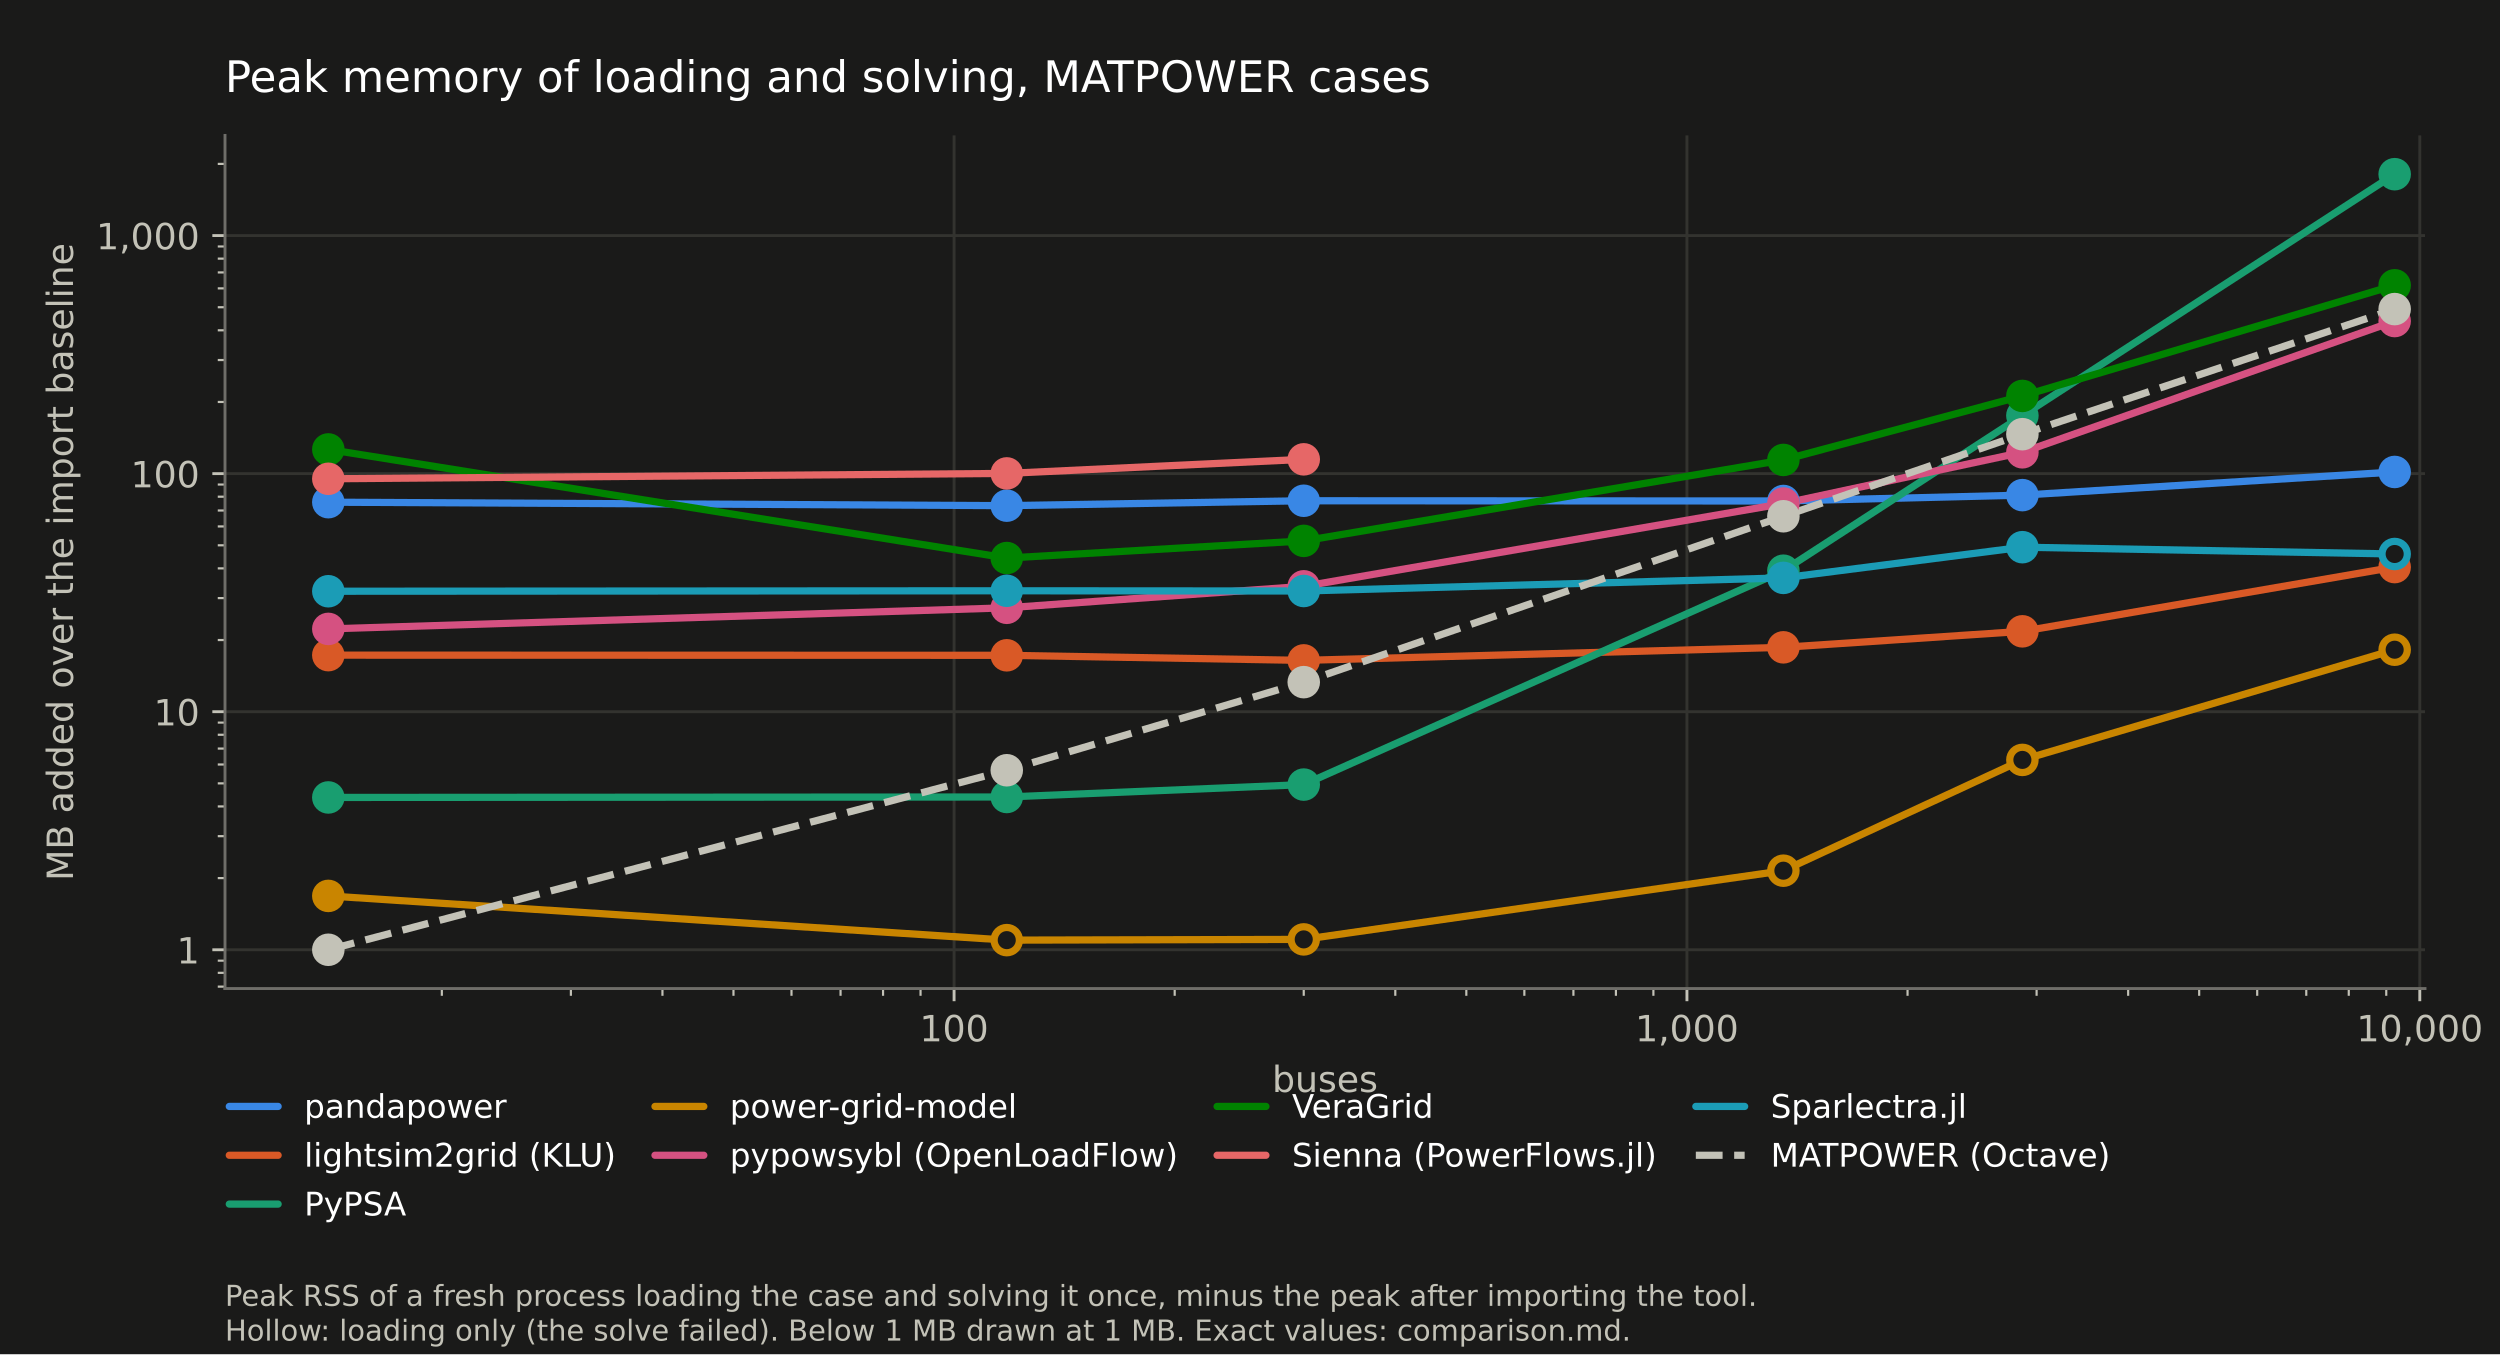
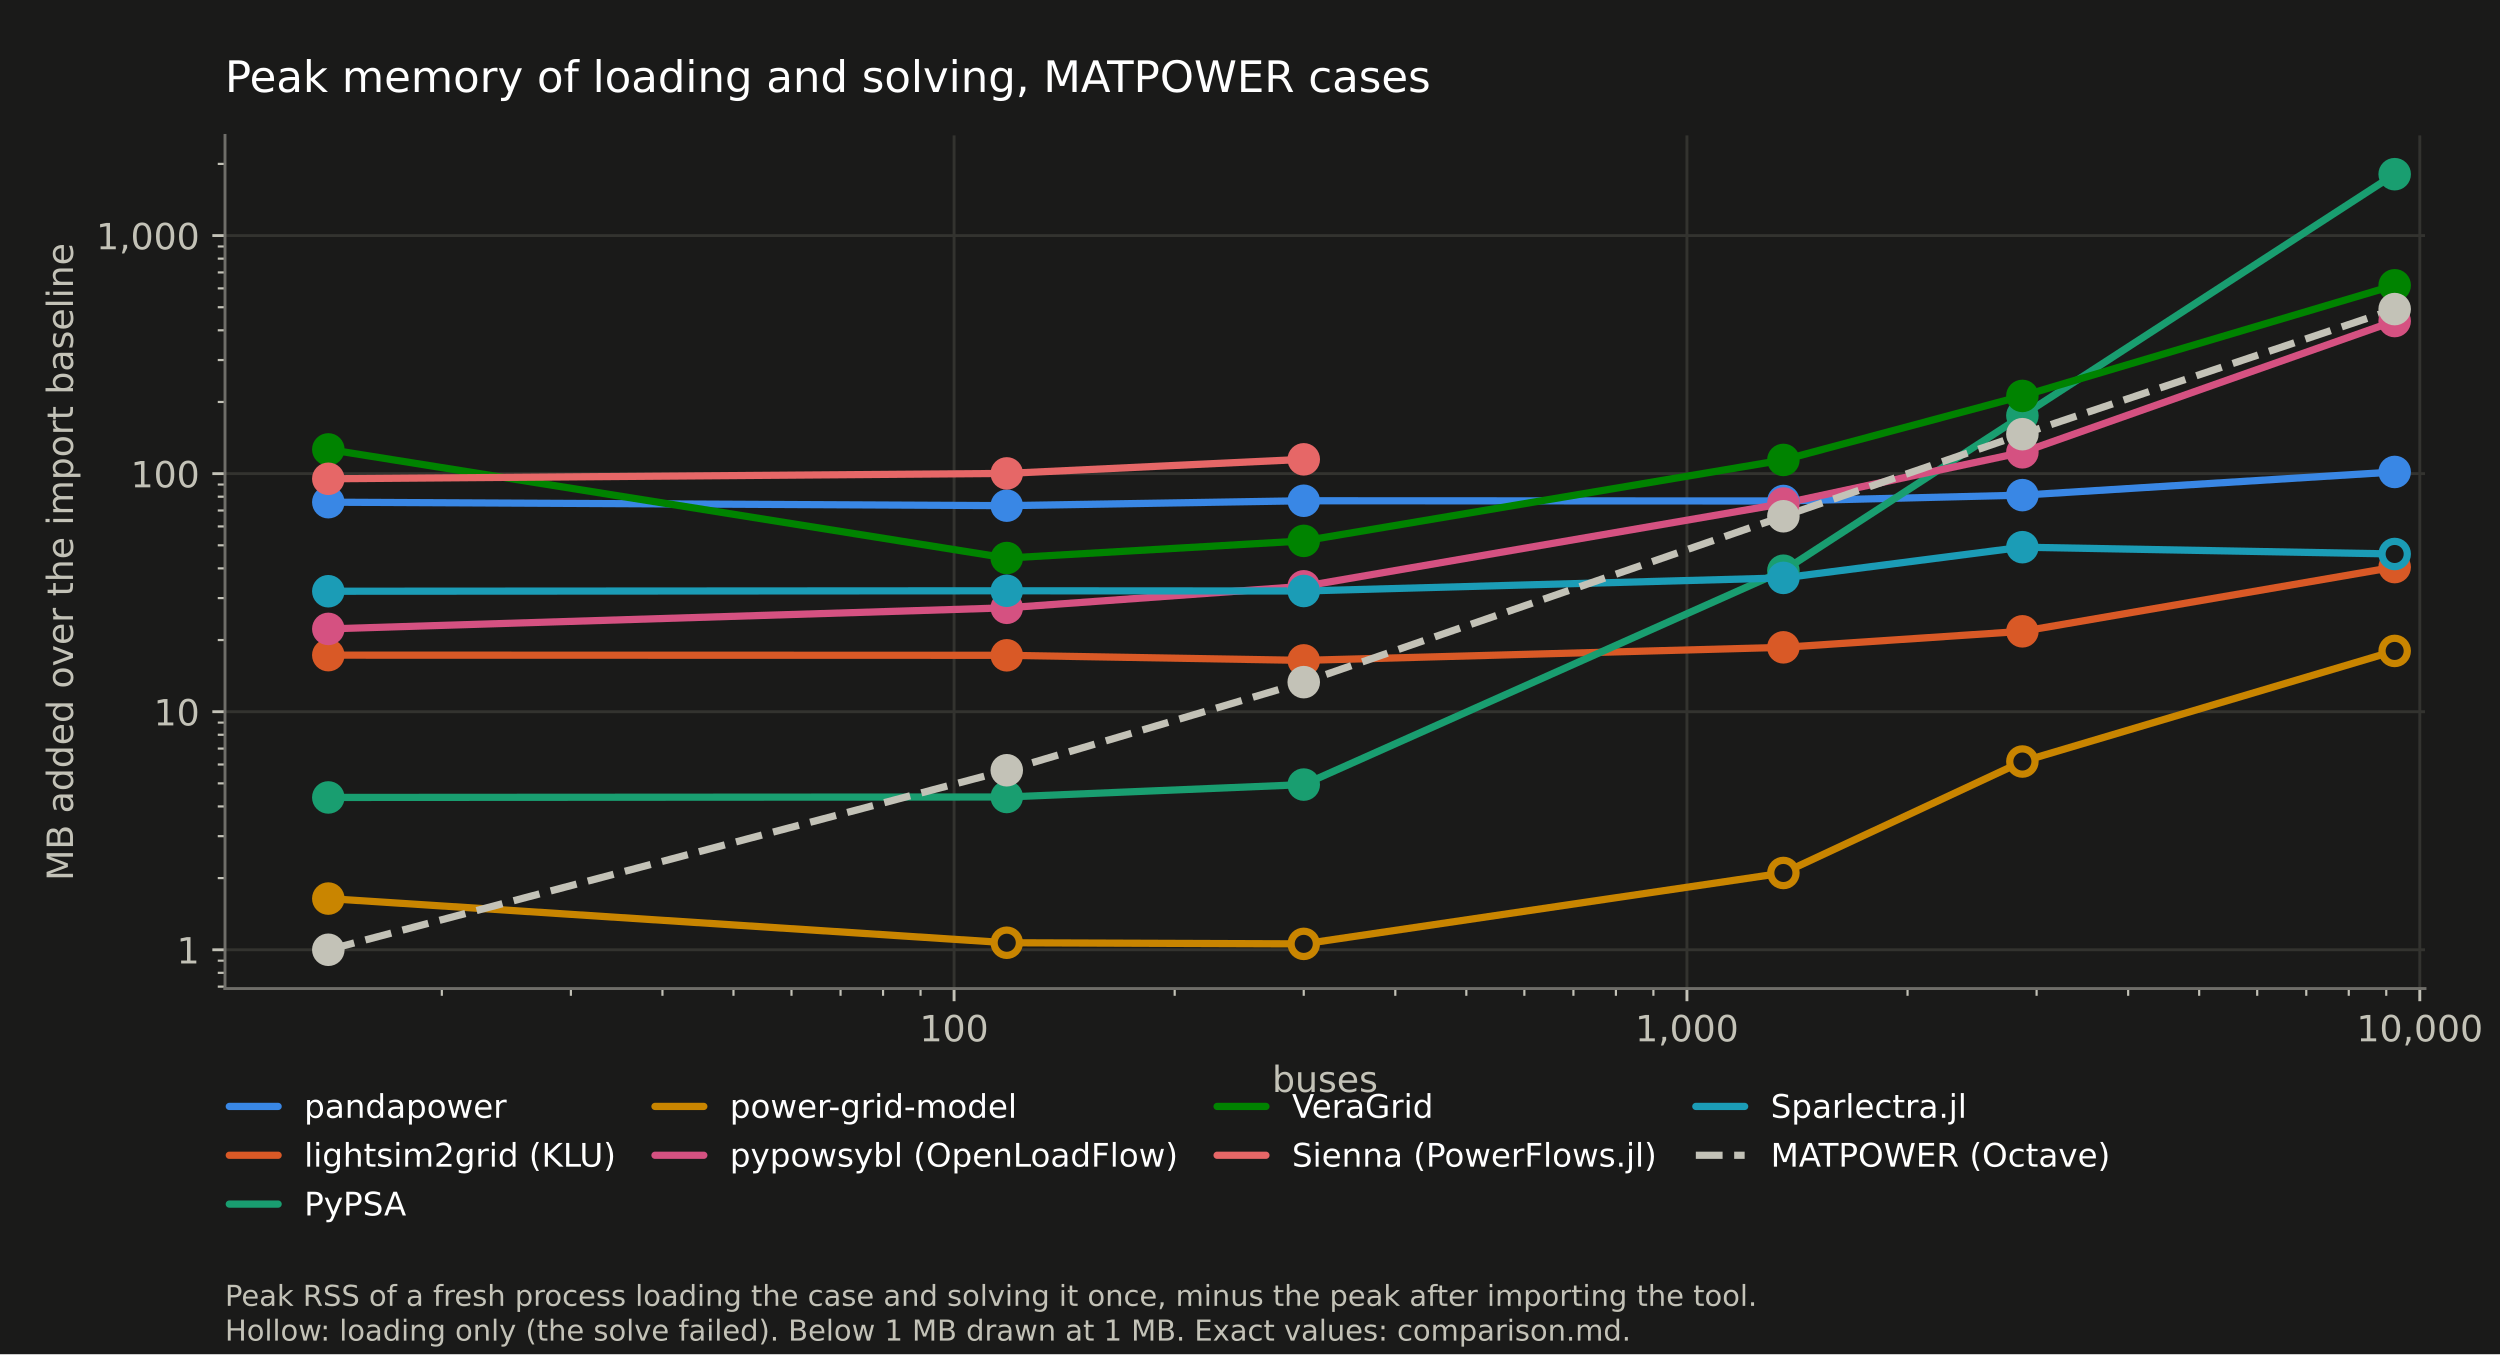
<svg xmlns="http://www.w3.org/2000/svg" xmlns:xlink="http://www.w3.org/1999/xlink" width="691.2pt" height="374.4pt" viewBox="0 0 691.2 374.4" version="1.1">
  <defs>
    <style type="text/css">*{stroke-linejoin: round; stroke-linecap: butt}</style>
  </defs>
  <g id="figure_1">
    <g id="patch_1">
      <path d="M 0 374.4  L 691.2 374.4  L 691.2 0  L 0 0  z " style="fill: #1a1a19" />
    </g>
    <g id="axes_1">
      <g id="patch_2">
        <path d="M 62.208 273.312  L 670.464 273.312  L 670.464 37.44  L 62.208 37.44  z " style="fill: #1a1a19" />
      </g>
      <g id="matplotlib.axis_1">
        <g id="xtick_1">
          <g id="line2d_1">
            <path d="M 263.784 273.312  L 263.784 37.44  " clip-path="url(#pc0a371b898)" style="fill: none; stroke: #33332f; stroke-width: 0.8; stroke-linecap: square" />
          </g>
          <g id="line2d_2">
            <defs>
              <path id="m5ec1d65c88" d="M 0 0  L 0 3.5  " style="stroke: #c3c2b7; stroke-width: 0.8" />
            </defs>
            <g>
              <use xlink:href="#m5ec1d65c88" x="263.784" y="273.312" style="fill: #c3c2b7; stroke: #c3c2b7; stroke-width: 0.8" />
            </g>
          </g>
          <g id="text_1">
            <text style="font-size: 10px; font-family: 'DejaVu Sans', 'Bitstream Vera Sans', 'Computer Modern Sans Serif', 'Lucida Grande', 'Verdana', 'Geneva', 'Lucid', 'Arial', 'Helvetica', 'Avant Garde', sans-serif; text-anchor: middle; fill: #c3c2b7" x="263.784" y="287.91" transform="rotate(-0 263.7842 287.9097)">100</text>
          </g>
        </g>
        <g id="xtick_2">
          <g id="line2d_3">
            <path d="M 466.404 273.312  L 466.404 37.44  " clip-path="url(#pc0a371b898)" style="fill: none; stroke: #33332f; stroke-width: 0.8; stroke-linecap: square" />
          </g>
          <g id="line2d_4">
            <g>
              <use xlink:href="#m5ec1d65c88" x="466.404" y="273.312" style="fill: #c3c2b7; stroke: #c3c2b7; stroke-width: 0.8" />
            </g>
          </g>
          <g id="text_2">
            <text style="font-size: 10px; font-family: 'DejaVu Sans', 'Bitstream Vera Sans', 'Computer Modern Sans Serif', 'Lucida Grande', 'Verdana', 'Geneva', 'Lucid', 'Arial', 'Helvetica', 'Avant Garde', sans-serif; text-anchor: middle; fill: #c3c2b7" x="466.404" y="287.91" transform="rotate(-0 466.4036 287.9097)">1,000</text>
          </g>
        </g>
        <g id="xtick_3">
          <g id="line2d_5">
            <path d="M 669.023 273.312  L 669.023 37.44  " clip-path="url(#pc0a371b898)" style="fill: none; stroke: #33332f; stroke-width: 0.8; stroke-linecap: square" />
          </g>
          <g id="line2d_6">
            <g>
              <use xlink:href="#m5ec1d65c88" x="669.023" y="273.312" style="fill: #c3c2b7; stroke: #c3c2b7; stroke-width: 0.8" />
            </g>
          </g>
          <g id="text_3">
            <text style="font-size: 10px; font-family: 'DejaVu Sans', 'Bitstream Vera Sans', 'Computer Modern Sans Serif', 'Lucida Grande', 'Verdana', 'Geneva', 'Lucid', 'Arial', 'Helvetica', 'Avant Garde', sans-serif; text-anchor: middle; fill: #c3c2b7" x="669.023" y="287.91" transform="rotate(-0 669.023 287.9097)">10,000</text>
          </g>
        </g>
        <g id="xtick_4">
          <g id="line2d_7">
            <defs>
              <path id="m5e015acaa7" d="M 0 0  L 0 2  " style="stroke: #c3c2b7; stroke-width: 0.6" />
            </defs>
            <g>
              <use xlink:href="#m5e015acaa7" x="122.159" y="273.312" style="fill: #c3c2b7; stroke: #c3c2b7; stroke-width: 0.6" />
            </g>
          </g>
        </g>
        <g id="xtick_5">
          <g id="line2d_8">
            <g>
              <use xlink:href="#m5e015acaa7" x="157.839" y="273.312" style="fill: #c3c2b7; stroke: #c3c2b7; stroke-width: 0.6" />
            </g>
          </g>
        </g>
        <g id="xtick_6">
          <g id="line2d_9">
            <g>
              <use xlink:href="#m5e015acaa7" x="183.154" y="273.312" style="fill: #c3c2b7; stroke: #c3c2b7; stroke-width: 0.6" />
            </g>
          </g>
        </g>
        <g id="xtick_7">
          <g id="line2d_10">
            <g>
              <use xlink:href="#m5e015acaa7" x="202.79" y="273.312" style="fill: #c3c2b7; stroke: #c3c2b7; stroke-width: 0.6" />
            </g>
          </g>
        </g>
        <g id="xtick_8">
          <g id="line2d_11">
            <g>
              <use xlink:href="#m5e015acaa7" x="218.833" y="273.312" style="fill: #c3c2b7; stroke: #c3c2b7; stroke-width: 0.6" />
            </g>
          </g>
        </g>
        <g id="xtick_9">
          <g id="line2d_12">
            <g>
              <use xlink:href="#m5e015acaa7" x="232.398" y="273.312" style="fill: #c3c2b7; stroke: #c3c2b7; stroke-width: 0.6" />
            </g>
          </g>
        </g>
        <g id="xtick_10">
          <g id="line2d_13">
            <g>
              <use xlink:href="#m5e015acaa7" x="244.148" y="273.312" style="fill: #c3c2b7; stroke: #c3c2b7; stroke-width: 0.6" />
            </g>
          </g>
        </g>
        <g id="xtick_11">
          <g id="line2d_14">
            <g>
              <use xlink:href="#m5e015acaa7" x="254.513" y="273.312" style="fill: #c3c2b7; stroke: #c3c2b7; stroke-width: 0.6" />
            </g>
          </g>
        </g>
        <g id="xtick_12">
          <g id="line2d_15">
            <g>
              <use xlink:href="#m5e015acaa7" x="324.779" y="273.312" style="fill: #c3c2b7; stroke: #c3c2b7; stroke-width: 0.6" />
            </g>
          </g>
        </g>
        <g id="xtick_13">
          <g id="line2d_16">
            <g>
              <use xlink:href="#m5e015acaa7" x="360.458" y="273.312" style="fill: #c3c2b7; stroke: #c3c2b7; stroke-width: 0.6" />
            </g>
          </g>
        </g>
        <g id="xtick_14">
          <g id="line2d_17">
            <g>
              <use xlink:href="#m5e015acaa7" x="385.773" y="273.312" style="fill: #c3c2b7; stroke: #c3c2b7; stroke-width: 0.6" />
            </g>
          </g>
        </g>
        <g id="xtick_15">
          <g id="line2d_18">
            <g>
              <use xlink:href="#m5e015acaa7" x="405.409" y="273.312" style="fill: #c3c2b7; stroke: #c3c2b7; stroke-width: 0.6" />
            </g>
          </g>
        </g>
        <g id="xtick_16">
          <g id="line2d_19">
            <g>
              <use xlink:href="#m5e015acaa7" x="421.453" y="273.312" style="fill: #c3c2b7; stroke: #c3c2b7; stroke-width: 0.6" />
            </g>
          </g>
        </g>
        <g id="xtick_17">
          <g id="line2d_20">
            <g>
              <use xlink:href="#m5e015acaa7" x="435.017" y="273.312" style="fill: #c3c2b7; stroke: #c3c2b7; stroke-width: 0.6" />
            </g>
          </g>
        </g>
        <g id="xtick_18">
          <g id="line2d_21">
            <g>
              <use xlink:href="#m5e015acaa7" x="446.768" y="273.312" style="fill: #c3c2b7; stroke: #c3c2b7; stroke-width: 0.6" />
            </g>
          </g>
        </g>
        <g id="xtick_19">
          <g id="line2d_22">
            <g>
              <use xlink:href="#m5e015acaa7" x="457.132" y="273.312" style="fill: #c3c2b7; stroke: #c3c2b7; stroke-width: 0.6" />
            </g>
          </g>
        </g>
        <g id="xtick_20">
          <g id="line2d_23">
            <g>
              <use xlink:href="#m5e015acaa7" x="527.398" y="273.312" style="fill: #c3c2b7; stroke: #c3c2b7; stroke-width: 0.6" />
            </g>
          </g>
        </g>
        <g id="xtick_21">
          <g id="line2d_24">
            <g>
              <use xlink:href="#m5e015acaa7" x="563.078" y="273.312" style="fill: #c3c2b7; stroke: #c3c2b7; stroke-width: 0.6" />
            </g>
          </g>
        </g>
        <g id="xtick_22">
          <g id="line2d_25">
            <g>
              <use xlink:href="#m5e015acaa7" x="588.393" y="273.312" style="fill: #c3c2b7; stroke: #c3c2b7; stroke-width: 0.6" />
            </g>
          </g>
        </g>
        <g id="xtick_23">
          <g id="line2d_26">
            <g>
              <use xlink:href="#m5e015acaa7" x="608.029" y="273.312" style="fill: #c3c2b7; stroke: #c3c2b7; stroke-width: 0.6" />
            </g>
          </g>
        </g>
        <g id="xtick_24">
          <g id="line2d_27">
            <g>
              <use xlink:href="#m5e015acaa7" x="624.072" y="273.312" style="fill: #c3c2b7; stroke: #c3c2b7; stroke-width: 0.6" />
            </g>
          </g>
        </g>
        <g id="xtick_25">
          <g id="line2d_28">
            <g>
              <use xlink:href="#m5e015acaa7" x="637.637" y="273.312" style="fill: #c3c2b7; stroke: #c3c2b7; stroke-width: 0.6" />
            </g>
          </g>
        </g>
        <g id="xtick_26">
          <g id="line2d_29">
            <g>
              <use xlink:href="#m5e015acaa7" x="649.387" y="273.312" style="fill: #c3c2b7; stroke: #c3c2b7; stroke-width: 0.6" />
            </g>
          </g>
        </g>
        <g id="xtick_27">
          <g id="line2d_30">
            <g>
              <use xlink:href="#m5e015acaa7" x="659.752" y="273.312" style="fill: #c3c2b7; stroke: #c3c2b7; stroke-width: 0.6" />
            </g>
          </g>
        </g>
        <g id="text_4">
          <text style="font-size: 10px; font-family: 'DejaVu Sans', 'Bitstream Vera Sans', 'Computer Modern Sans Serif', 'Lucida Grande', 'Verdana', 'Geneva', 'Lucid', 'Arial', 'Helvetica', 'Avant Garde', sans-serif; text-anchor: middle; fill: #c3c2b7" x="366.336" y="301.91" transform="rotate(-0 366.336 301.9104)">buses</text>
        </g>
      </g>
      <g id="matplotlib.axis_2">
        <g id="ytick_1">
          <g id="line2d_31">
            <path d="M 62.208 262.591  L 670.464 262.591  " clip-path="url(#pc0a371b898)" style="fill: none; stroke: #33332f; stroke-width: 0.8; stroke-linecap: square" />
          </g>
          <g id="line2d_32">
            <defs>
              <path id="mb448b4ee46" d="M 0 0  L -3.5 0  " style="stroke: #c3c2b7; stroke-width: 0.8" />
            </defs>
            <g>
              <use xlink:href="#mb448b4ee46" x="62.208" y="262.591" style="fill: #c3c2b7; stroke: #c3c2b7; stroke-width: 0.8" />
            </g>
          </g>
          <g id="text_5">
            <text style="font-size: 10px; font-family: 'DejaVu Sans', 'Bitstream Vera Sans', 'Computer Modern Sans Serif', 'Lucida Grande', 'Verdana', 'Geneva', 'Lucid', 'Arial', 'Helvetica', 'Avant Garde', sans-serif; text-anchor: end; fill: #c3c2b7" x="55.208" y="266.389" transform="rotate(-0 55.208 266.3894)">1</text>
          </g>
        </g>
        <g id="ytick_2">
          <g id="line2d_33">
            <path d="M 62.208 196.77  L 670.464 196.77  " clip-path="url(#pc0a371b898)" style="fill: none; stroke: #33332f; stroke-width: 0.8; stroke-linecap: square" />
          </g>
          <g id="line2d_34">
            <g>
              <use xlink:href="#mb448b4ee46" x="62.208" y="196.77" style="fill: #c3c2b7; stroke: #c3c2b7; stroke-width: 0.8" />
            </g>
          </g>
          <g id="text_6">
            <text style="font-size: 10px; font-family: 'DejaVu Sans', 'Bitstream Vera Sans', 'Computer Modern Sans Serif', 'Lucida Grande', 'Verdana', 'Geneva', 'Lucid', 'Arial', 'Helvetica', 'Avant Garde', sans-serif; text-anchor: end; fill: #c3c2b7" x="55.208" y="200.569" transform="rotate(-0 55.208 200.5691)">10</text>
          </g>
        </g>
        <g id="ytick_3">
          <g id="line2d_35">
            <path d="M 62.208 130.95  L 670.464 130.95  " clip-path="url(#pc0a371b898)" style="fill: none; stroke: #33332f; stroke-width: 0.8; stroke-linecap: square" />
          </g>
          <g id="line2d_36">
            <g>
              <use xlink:href="#mb448b4ee46" x="62.208" y="130.95" style="fill: #c3c2b7; stroke: #c3c2b7; stroke-width: 0.8" />
            </g>
          </g>
          <g id="text_7">
            <text style="font-size: 10px; font-family: 'DejaVu Sans', 'Bitstream Vera Sans', 'Computer Modern Sans Serif', 'Lucida Grande', 'Verdana', 'Geneva', 'Lucid', 'Arial', 'Helvetica', 'Avant Garde', sans-serif; text-anchor: end; fill: #c3c2b7" x="55.208" y="134.749" transform="rotate(-0 55.208 134.7487)">100</text>
          </g>
        </g>
        <g id="ytick_4">
          <g id="line2d_37">
            <path d="M 62.208 65.13  L 670.464 65.13  " clip-path="url(#pc0a371b898)" style="fill: none; stroke: #33332f; stroke-width: 0.8; stroke-linecap: square" />
          </g>
          <g id="line2d_38">
            <g>
              <use xlink:href="#mb448b4ee46" x="62.208" y="65.13" style="fill: #c3c2b7; stroke: #c3c2b7; stroke-width: 0.8" />
            </g>
          </g>
          <g id="text_8">
            <text style="font-size: 10px; font-family: 'DejaVu Sans', 'Bitstream Vera Sans', 'Computer Modern Sans Serif', 'Lucida Grande', 'Verdana', 'Geneva', 'Lucid', 'Arial', 'Helvetica', 'Avant Garde', sans-serif; text-anchor: end; fill: #c3c2b7" x="55.208" y="68.928" transform="rotate(-0 55.208 68.92842)">1,000</text>
          </g>
        </g>
        <g id="ytick_5">
          <g id="line2d_39">
            <defs>
              <path id="m039c7db84e" d="M 0 0  L -2 0  " style="stroke: #c3c2b7; stroke-width: 0.6" />
            </defs>
            <g>
              <use xlink:href="#m039c7db84e" x="62.208" y="272.786" style="fill: #c3c2b7; stroke: #c3c2b7; stroke-width: 0.6" />
            </g>
          </g>
        </g>
        <g id="ytick_6">
          <g id="line2d_40">
            <g>
              <use xlink:href="#m039c7db84e" x="62.208" y="268.969" style="fill: #c3c2b7; stroke: #c3c2b7; stroke-width: 0.6" />
            </g>
          </g>
        </g>
        <g id="ytick_7">
          <g id="line2d_41">
            <g>
              <use xlink:href="#m039c7db84e" x="62.208" y="265.602" style="fill: #c3c2b7; stroke: #c3c2b7; stroke-width: 0.6" />
            </g>
          </g>
        </g>
        <g id="ytick_8">
          <g id="line2d_42">
            <g>
              <use xlink:href="#m039c7db84e" x="62.208" y="242.777" style="fill: #c3c2b7; stroke: #c3c2b7; stroke-width: 0.6" />
            </g>
          </g>
        </g>
        <g id="ytick_9">
          <g id="line2d_43">
            <g>
              <use xlink:href="#m039c7db84e" x="62.208" y="231.186" style="fill: #c3c2b7; stroke: #c3c2b7; stroke-width: 0.6" />
            </g>
          </g>
        </g>
        <g id="ytick_10">
          <g id="line2d_44">
            <g>
              <use xlink:href="#m039c7db84e" x="62.208" y="222.963" style="fill: #c3c2b7; stroke: #c3c2b7; stroke-width: 0.6" />
            </g>
          </g>
        </g>
        <g id="ytick_11">
          <g id="line2d_45">
            <g>
              <use xlink:href="#m039c7db84e" x="62.208" y="216.584" style="fill: #c3c2b7; stroke: #c3c2b7; stroke-width: 0.6" />
            </g>
          </g>
        </g>
        <g id="ytick_12">
          <g id="line2d_46">
            <g>
              <use xlink:href="#m039c7db84e" x="62.208" y="211.372" style="fill: #c3c2b7; stroke: #c3c2b7; stroke-width: 0.6" />
            </g>
          </g>
        </g>
        <g id="ytick_13">
          <g id="line2d_47">
            <g>
              <use xlink:href="#m039c7db84e" x="62.208" y="206.966" style="fill: #c3c2b7; stroke: #c3c2b7; stroke-width: 0.6" />
            </g>
          </g>
        </g>
        <g id="ytick_14">
          <g id="line2d_48">
            <g>
              <use xlink:href="#m039c7db84e" x="62.208" y="203.149" style="fill: #c3c2b7; stroke: #c3c2b7; stroke-width: 0.6" />
            </g>
          </g>
        </g>
        <g id="ytick_15">
          <g id="line2d_49">
            <g>
              <use xlink:href="#m039c7db84e" x="62.208" y="199.782" style="fill: #c3c2b7; stroke: #c3c2b7; stroke-width: 0.6" />
            </g>
          </g>
        </g>
        <g id="ytick_16">
          <g id="line2d_50">
            <g>
              <use xlink:href="#m039c7db84e" x="62.208" y="176.956" style="fill: #c3c2b7; stroke: #c3c2b7; stroke-width: 0.6" />
            </g>
          </g>
        </g>
        <g id="ytick_17">
          <g id="line2d_51">
            <g>
              <use xlink:href="#m039c7db84e" x="62.208" y="165.366" style="fill: #c3c2b7; stroke: #c3c2b7; stroke-width: 0.6" />
            </g>
          </g>
        </g>
        <g id="ytick_18">
          <g id="line2d_52">
            <g>
              <use xlink:href="#m039c7db84e" x="62.208" y="157.142" style="fill: #c3c2b7; stroke: #c3c2b7; stroke-width: 0.6" />
            </g>
          </g>
        </g>
        <g id="ytick_19">
          <g id="line2d_53">
            <g>
              <use xlink:href="#m039c7db84e" x="62.208" y="150.764" style="fill: #c3c2b7; stroke: #c3c2b7; stroke-width: 0.6" />
            </g>
          </g>
        </g>
        <g id="ytick_20">
          <g id="line2d_54">
            <g>
              <use xlink:href="#m039c7db84e" x="62.208" y="145.552" style="fill: #c3c2b7; stroke: #c3c2b7; stroke-width: 0.6" />
            </g>
          </g>
        </g>
        <g id="ytick_21">
          <g id="line2d_55">
            <g>
              <use xlink:href="#m039c7db84e" x="62.208" y="141.146" style="fill: #c3c2b7; stroke: #c3c2b7; stroke-width: 0.6" />
            </g>
          </g>
        </g>
        <g id="ytick_22">
          <g id="line2d_56">
            <g>
              <use xlink:href="#m039c7db84e" x="62.208" y="137.329" style="fill: #c3c2b7; stroke: #c3c2b7; stroke-width: 0.6" />
            </g>
          </g>
        </g>
        <g id="ytick_23">
          <g id="line2d_57">
            <g>
              <use xlink:href="#m039c7db84e" x="62.208" y="133.962" style="fill: #c3c2b7; stroke: #c3c2b7; stroke-width: 0.6" />
            </g>
          </g>
        </g>
        <g id="ytick_24">
          <g id="line2d_58">
            <g>
              <use xlink:href="#m039c7db84e" x="62.208" y="111.136" style="fill: #c3c2b7; stroke: #c3c2b7; stroke-width: 0.6" />
            </g>
          </g>
        </g>
        <g id="ytick_25">
          <g id="line2d_59">
            <g>
              <use xlink:href="#m039c7db84e" x="62.208" y="99.546" style="fill: #c3c2b7; stroke: #c3c2b7; stroke-width: 0.6" />
            </g>
          </g>
        </g>
        <g id="ytick_26">
          <g id="line2d_60">
            <g>
              <use xlink:href="#m039c7db84e" x="62.208" y="91.322" style="fill: #c3c2b7; stroke: #c3c2b7; stroke-width: 0.6" />
            </g>
          </g>
        </g>
        <g id="ytick_27">
          <g id="line2d_61">
            <g>
              <use xlink:href="#m039c7db84e" x="62.208" y="84.943" style="fill: #c3c2b7; stroke: #c3c2b7; stroke-width: 0.6" />
            </g>
          </g>
        </g>
        <g id="ytick_28">
          <g id="line2d_62">
            <g>
              <use xlink:href="#m039c7db84e" x="62.208" y="79.732" style="fill: #c3c2b7; stroke: #c3c2b7; stroke-width: 0.6" />
            </g>
          </g>
        </g>
        <g id="ytick_29">
          <g id="line2d_63">
            <g>
              <use xlink:href="#m039c7db84e" x="62.208" y="75.325" style="fill: #c3c2b7; stroke: #c3c2b7; stroke-width: 0.6" />
            </g>
          </g>
        </g>
        <g id="ytick_30">
          <g id="line2d_64">
            <g>
              <use xlink:href="#m039c7db84e" x="62.208" y="71.508" style="fill: #c3c2b7; stroke: #c3c2b7; stroke-width: 0.6" />
            </g>
          </g>
        </g>
        <g id="ytick_31">
          <g id="line2d_65">
            <g>
              <use xlink:href="#m039c7db84e" x="62.208" y="68.141" style="fill: #c3c2b7; stroke: #c3c2b7; stroke-width: 0.6" />
            </g>
          </g>
        </g>
        <g id="ytick_32">
          <g id="line2d_66">
            <g>
              <use xlink:href="#m039c7db84e" x="62.208" y="45.316" style="fill: #c3c2b7; stroke: #c3c2b7; stroke-width: 0.6" />
            </g>
          </g>
        </g>
        <g id="text_9">
          <text style="font-size: 10px; font-family: 'DejaVu Sans', 'Bitstream Vera Sans', 'Computer Modern Sans Serif', 'Lucida Grande', 'Verdana', 'Geneva', 'Lucid', 'Arial', 'Helvetica', 'Avant Garde', sans-serif; text-anchor: middle; fill: #c3c2b7" x="20.178" y="155.376" transform="rotate(-90 20.17753 155.376)">MB added over the import baseline</text>
        </g>
      </g>
      <g id="line2d_67">
        <path d="M 90.773 138.843  L 278.349 139.804  L 360.458 138.45  L 493.072 138.513  L 559.149 136.894  L 662.077 130.487  " clip-path="url(#pc0a371b898)" style="fill: none; stroke: #3987e5; stroke-width: 2; stroke-linecap: round" />
      </g>
      <g id="line2d_68">
        <path d="M 90.773 181.133  L 278.349 181.178  L 360.458 182.584  L 493.072 178.974  L 559.149 174.548  L 662.077 156.787  " clip-path="url(#pc0a371b898)" style="fill: none; stroke: #d95926; stroke-width: 2; stroke-linecap: round" />
      </g>
      <g id="line2d_69">
        <path d="M 90.773 220.478  L 278.349 220.35  L 360.458 216.921  L 493.072 157.789  L 559.149 114.908  L 662.077 48.161  " clip-path="url(#pc0a371b898)" style="fill: none; stroke: #199e70; stroke-width: 2; stroke-linecap: round" />
      </g>
      <g id="line2d_70">
-         <path d="M 90.773 247.7  L 278.349 259.927  L 360.458 259.724  L 493.072 240.73  L 559.149 210.098  L 662.077 179.635  " clip-path="url(#pc0a371b898)" style="fill: none; stroke: #c98500; stroke-width: 2; stroke-linecap: round" />
+         <path d="M 90.773 248.439  L 278.349 260.648  L 360.458 260.963  L 493.072 241.361  L 559.149 210.547  L 662.077 179.968  " clip-path="url(#pc0a371b898)" style="fill: none; stroke: #c98500; stroke-width: 2; stroke-linecap: round" />
      </g>
      <g id="line2d_71">
        <path d="M 90.773 173.879  L 278.349 168.045  L 360.458 162.105  L 493.072 139.212  L 559.149 125.051  L 662.077 88.763  " clip-path="url(#pc0a371b898)" style="fill: none; stroke: #d55181; stroke-width: 2; stroke-linecap: round" />
      </g>
      <g id="line2d_72">
        <path d="M 90.773 124.259  L 278.349 154.289  L 360.458 149.542  L 493.072 127.164  L 559.149 109.466  L 662.077 78.881  " clip-path="url(#pc0a371b898)" style="fill: none; stroke: #008300; stroke-width: 2; stroke-linecap: round" />
      </g>
      <g id="line2d_73">
        <path d="M 90.773 132.376  L 278.349 130.889  L 360.458 126.996  " clip-path="url(#pc0a371b898)" style="fill: none; stroke: #e66767; stroke-width: 2; stroke-linecap: round" />
      </g>
      <g id="line2d_74">
        <path d="M 90.773 163.465  L 278.349 163.34  L 360.458 163.399  L 493.072 159.775  L 559.149 151.284  L 662.077 153.169  " clip-path="url(#pc0a371b898)" style="fill: none; stroke: #1b9cb6; stroke-width: 2; stroke-linecap: round" />
      </g>
      <g id="line2d_75">
        <path d="M 90.773 262.591  L 278.349 212.96  L 360.458 188.6  L 493.072 142.736  L 559.149 120.044  L 662.077 85.457  " clip-path="url(#pc0a371b898)" style="fill: none; stroke-dasharray: 7.4,3.2; stroke-dashoffset: 0; stroke: #c3c2b7; stroke-width: 2" />
      </g>
      <g id="patch_3">
        <path d="M 62.208 273.312  L 62.208 37.44  " style="fill: none; stroke: #6f6e69; stroke-width: 0.8; stroke-linejoin: miter; stroke-linecap: square" />
      </g>
      <g id="patch_4">
        <path d="M 62.208 273.312  L 670.464 273.312  " style="fill: none; stroke: #6f6e69; stroke-width: 0.8; stroke-linejoin: miter; stroke-linecap: square" />
      </g>
      <g id="line2d_76">
        <defs>
          <path id="m8c884c521c" d="M 0 3.5  C 0.928 3.5 1.819 3.131 2.475 2.475  C 3.131 1.819 3.5 0.928 3.5 0  C 3.5 -0.928 3.131 -1.819 2.475 -2.475  C 1.819 -3.131 0.928 -3.5 0 -3.5  C -0.928 -3.5 -1.819 -3.131 -2.475 -2.475  C -3.131 -1.819 -3.5 -0.928 -3.5 0  C -3.5 0.928 -3.131 1.819 -2.475 2.475  C -1.819 3.131 -0.928 3.5 0 3.5  z " style="stroke: #3987e5; stroke-width: 2" />
        </defs>
        <g clip-path="url(#pc0a371b898)">
          <use xlink:href="#m8c884c521c" x="90.773" y="138.843" style="fill: #3987e5; stroke: #3987e5; stroke-width: 2" />
        </g>
      </g>
      <g id="line2d_77">
        <g clip-path="url(#pc0a371b898)">
          <use xlink:href="#m8c884c521c" x="278.349" y="139.804" style="fill: #3987e5; stroke: #3987e5; stroke-width: 2" />
        </g>
      </g>
      <g id="line2d_78">
        <g clip-path="url(#pc0a371b898)">
          <use xlink:href="#m8c884c521c" x="360.458" y="138.45" style="fill: #3987e5; stroke: #3987e5; stroke-width: 2" />
        </g>
      </g>
      <g id="line2d_79">
        <g clip-path="url(#pc0a371b898)">
          <use xlink:href="#m8c884c521c" x="493.072" y="138.513" style="fill: #3987e5; stroke: #3987e5; stroke-width: 2" />
        </g>
      </g>
      <g id="line2d_80">
        <g clip-path="url(#pc0a371b898)">
          <use xlink:href="#m8c884c521c" x="559.149" y="136.894" style="fill: #3987e5; stroke: #3987e5; stroke-width: 2" />
        </g>
      </g>
      <g id="line2d_81">
        <g clip-path="url(#pc0a371b898)">
          <use xlink:href="#m8c884c521c" x="662.077" y="130.487" style="fill: #3987e5; stroke: #3987e5; stroke-width: 2" />
        </g>
      </g>
      <g id="line2d_82">
        <defs>
          <path id="m9977e4e33c" d="M 0 3.5  C 0.928 3.5 1.819 3.131 2.475 2.475  C 3.131 1.819 3.5 0.928 3.5 0  C 3.5 -0.928 3.131 -1.819 2.475 -2.475  C 1.819 -3.131 0.928 -3.5 0 -3.5  C -0.928 -3.5 -1.819 -3.131 -2.475 -2.475  C -3.131 -1.819 -3.5 -0.928 -3.5 0  C -3.5 0.928 -3.131 1.819 -2.475 2.475  C -1.819 3.131 -0.928 3.5 0 3.5  z " style="stroke: #d95926; stroke-width: 2" />
        </defs>
        <g clip-path="url(#pc0a371b898)">
          <use xlink:href="#m9977e4e33c" x="90.773" y="181.133" style="fill: #d95926; stroke: #d95926; stroke-width: 2" />
        </g>
      </g>
      <g id="line2d_83">
        <g clip-path="url(#pc0a371b898)">
          <use xlink:href="#m9977e4e33c" x="278.349" y="181.178" style="fill: #d95926; stroke: #d95926; stroke-width: 2" />
        </g>
      </g>
      <g id="line2d_84">
        <g clip-path="url(#pc0a371b898)">
          <use xlink:href="#m9977e4e33c" x="360.458" y="182.584" style="fill: #d95926; stroke: #d95926; stroke-width: 2" />
        </g>
      </g>
      <g id="line2d_85">
        <g clip-path="url(#pc0a371b898)">
          <use xlink:href="#m9977e4e33c" x="493.072" y="178.974" style="fill: #d95926; stroke: #d95926; stroke-width: 2" />
        </g>
      </g>
      <g id="line2d_86">
        <g clip-path="url(#pc0a371b898)">
          <use xlink:href="#m9977e4e33c" x="559.149" y="174.548" style="fill: #d95926; stroke: #d95926; stroke-width: 2" />
        </g>
      </g>
      <g id="line2d_87">
        <g clip-path="url(#pc0a371b898)">
          <use xlink:href="#m9977e4e33c" x="662.077" y="156.787" style="fill: #d95926; stroke: #d95926; stroke-width: 2" />
        </g>
      </g>
      <g id="line2d_88">
        <defs>
          <path id="mf892d1932a" d="M 0 3.5  C 0.928 3.5 1.819 3.131 2.475 2.475  C 3.131 1.819 3.5 0.928 3.5 0  C 3.5 -0.928 3.131 -1.819 2.475 -2.475  C 1.819 -3.131 0.928 -3.5 0 -3.5  C -0.928 -3.5 -1.819 -3.131 -2.475 -2.475  C -3.131 -1.819 -3.5 -0.928 -3.5 0  C -3.5 0.928 -3.131 1.819 -2.475 2.475  C -1.819 3.131 -0.928 3.5 0 3.5  z " style="stroke: #199e70; stroke-width: 2" />
        </defs>
        <g clip-path="url(#pc0a371b898)">
          <use xlink:href="#mf892d1932a" x="90.773" y="220.478" style="fill: #199e70; stroke: #199e70; stroke-width: 2" />
        </g>
      </g>
      <g id="line2d_89">
        <g clip-path="url(#pc0a371b898)">
          <use xlink:href="#mf892d1932a" x="278.349" y="220.35" style="fill: #199e70; stroke: #199e70; stroke-width: 2" />
        </g>
      </g>
      <g id="line2d_90">
        <g clip-path="url(#pc0a371b898)">
          <use xlink:href="#mf892d1932a" x="360.458" y="216.921" style="fill: #199e70; stroke: #199e70; stroke-width: 2" />
        </g>
      </g>
      <g id="line2d_91">
        <g clip-path="url(#pc0a371b898)">
          <use xlink:href="#mf892d1932a" x="493.072" y="157.789" style="fill: #199e70; stroke: #199e70; stroke-width: 2" />
        </g>
      </g>
      <g id="line2d_92">
        <g clip-path="url(#pc0a371b898)">
          <use xlink:href="#mf892d1932a" x="559.149" y="114.908" style="fill: #199e70; stroke: #199e70; stroke-width: 2" />
        </g>
      </g>
      <g id="line2d_93">
        <g clip-path="url(#pc0a371b898)">
          <use xlink:href="#mf892d1932a" x="662.077" y="48.161" style="fill: #199e70; stroke: #199e70; stroke-width: 2" />
        </g>
      </g>
      <g id="line2d_94">
        <defs>
          <path id="m00423fc1a6" d="M 0 3.5  C 0.928 3.5 1.819 3.131 2.475 2.475  C 3.131 1.819 3.5 0.928 3.5 0  C 3.5 -0.928 3.131 -1.819 2.475 -2.475  C 1.819 -3.131 0.928 -3.5 0 -3.5  C -0.928 -3.5 -1.819 -3.131 -2.475 -2.475  C -3.131 -1.819 -3.5 -0.928 -3.5 0  C -3.5 0.928 -3.131 1.819 -2.475 2.475  C -1.819 3.131 -0.928 3.5 0 3.5  z " style="stroke: #c98500; stroke-width: 2" />
        </defs>
        <g clip-path="url(#pc0a371b898)">
-           <use xlink:href="#m00423fc1a6" x="90.773" y="247.7" style="fill: #c98500; stroke: #c98500; stroke-width: 2" />
+           <use xlink:href="#m00423fc1a6" x="90.773" y="248.439" style="fill: #c98500; stroke: #c98500; stroke-width: 2" />
        </g>
      </g>
      <g id="line2d_95">
        <defs>
          <path id="ma0c726ae7c" d="M 0 3.5  C 0.928 3.5 1.819 3.131 2.475 2.475  C 3.131 1.819 3.5 0.928 3.5 0  C 3.5 -0.928 3.131 -1.819 2.475 -2.475  C 1.819 -3.131 0.928 -3.5 0 -3.5  C -0.928 -3.5 -1.819 -3.131 -2.475 -2.475  C -3.131 -1.819 -3.5 -0.928 -3.5 0  C -3.5 0.928 -3.131 1.819 -2.475 2.475  C -1.819 3.131 -0.928 3.5 0 3.5  z " style="stroke: #c98500; stroke-width: 2" />
        </defs>
        <g clip-path="url(#pc0a371b898)">
-           <use xlink:href="#ma0c726ae7c" x="278.349" y="259.927" style="fill: #1a1a19; stroke: #c98500; stroke-width: 2" />
+           <use xlink:href="#ma0c726ae7c" x="278.349" y="260.648" style="fill: #1a1a19; stroke: #c98500; stroke-width: 2" />
        </g>
      </g>
      <g id="line2d_96">
        <g clip-path="url(#pc0a371b898)">
-           <use xlink:href="#ma0c726ae7c" x="360.458" y="259.724" style="fill: #1a1a19; stroke: #c98500; stroke-width: 2" />
+           <use xlink:href="#ma0c726ae7c" x="360.458" y="260.963" style="fill: #1a1a19; stroke: #c98500; stroke-width: 2" />
        </g>
      </g>
      <g id="line2d_97">
        <g clip-path="url(#pc0a371b898)">
-           <use xlink:href="#ma0c726ae7c" x="493.072" y="240.73" style="fill: #1a1a19; stroke: #c98500; stroke-width: 2" />
+           <use xlink:href="#ma0c726ae7c" x="493.072" y="241.361" style="fill: #1a1a19; stroke: #c98500; stroke-width: 2" />
        </g>
      </g>
      <g id="line2d_98">
        <g clip-path="url(#pc0a371b898)">
-           <use xlink:href="#ma0c726ae7c" x="559.149" y="210.098" style="fill: #1a1a19; stroke: #c98500; stroke-width: 2" />
+           <use xlink:href="#ma0c726ae7c" x="559.149" y="210.547" style="fill: #1a1a19; stroke: #c98500; stroke-width: 2" />
        </g>
      </g>
      <g id="line2d_99">
        <g clip-path="url(#pc0a371b898)">
-           <use xlink:href="#ma0c726ae7c" x="662.077" y="179.635" style="fill: #1a1a19; stroke: #c98500; stroke-width: 2" />
+           <use xlink:href="#ma0c726ae7c" x="662.077" y="179.968" style="fill: #1a1a19; stroke: #c98500; stroke-width: 2" />
        </g>
      </g>
      <g id="line2d_100">
        <defs>
          <path id="mc2f7c8847a" d="M 0 3.5  C 0.928 3.5 1.819 3.131 2.475 2.475  C 3.131 1.819 3.5 0.928 3.5 0  C 3.5 -0.928 3.131 -1.819 2.475 -2.475  C 1.819 -3.131 0.928 -3.5 0 -3.5  C -0.928 -3.5 -1.819 -3.131 -2.475 -2.475  C -3.131 -1.819 -3.5 -0.928 -3.5 0  C -3.5 0.928 -3.131 1.819 -2.475 2.475  C -1.819 3.131 -0.928 3.5 0 3.5  z " style="stroke: #d55181; stroke-width: 2" />
        </defs>
        <g clip-path="url(#pc0a371b898)">
          <use xlink:href="#mc2f7c8847a" x="90.773" y="173.879" style="fill: #d55181; stroke: #d55181; stroke-width: 2" />
        </g>
      </g>
      <g id="line2d_101">
        <g clip-path="url(#pc0a371b898)">
          <use xlink:href="#mc2f7c8847a" x="278.349" y="168.045" style="fill: #d55181; stroke: #d55181; stroke-width: 2" />
        </g>
      </g>
      <g id="line2d_102">
        <g clip-path="url(#pc0a371b898)">
          <use xlink:href="#mc2f7c8847a" x="360.458" y="162.105" style="fill: #d55181; stroke: #d55181; stroke-width: 2" />
        </g>
      </g>
      <g id="line2d_103">
        <g clip-path="url(#pc0a371b898)">
          <use xlink:href="#mc2f7c8847a" x="493.072" y="139.212" style="fill: #d55181; stroke: #d55181; stroke-width: 2" />
        </g>
      </g>
      <g id="line2d_104">
        <g clip-path="url(#pc0a371b898)">
          <use xlink:href="#mc2f7c8847a" x="559.149" y="125.051" style="fill: #d55181; stroke: #d55181; stroke-width: 2" />
        </g>
      </g>
      <g id="line2d_105">
        <g clip-path="url(#pc0a371b898)">
          <use xlink:href="#mc2f7c8847a" x="662.077" y="88.763" style="fill: #d55181; stroke: #d55181; stroke-width: 2" />
        </g>
      </g>
      <g id="line2d_106">
        <defs>
          <path id="m8a57e56164" d="M 0 3.5  C 0.928 3.5 1.819 3.131 2.475 2.475  C 3.131 1.819 3.5 0.928 3.5 0  C 3.5 -0.928 3.131 -1.819 2.475 -2.475  C 1.819 -3.131 0.928 -3.5 0 -3.5  C -0.928 -3.5 -1.819 -3.131 -2.475 -2.475  C -3.131 -1.819 -3.5 -0.928 -3.5 0  C -3.5 0.928 -3.131 1.819 -2.475 2.475  C -1.819 3.131 -0.928 3.5 0 3.5  z " style="stroke: #008300; stroke-width: 2" />
        </defs>
        <g clip-path="url(#pc0a371b898)">
          <use xlink:href="#m8a57e56164" x="90.773" y="124.259" style="fill: #008300; stroke: #008300; stroke-width: 2" />
        </g>
      </g>
      <g id="line2d_107">
        <g clip-path="url(#pc0a371b898)">
          <use xlink:href="#m8a57e56164" x="278.349" y="154.289" style="fill: #008300; stroke: #008300; stroke-width: 2" />
        </g>
      </g>
      <g id="line2d_108">
        <g clip-path="url(#pc0a371b898)">
          <use xlink:href="#m8a57e56164" x="360.458" y="149.542" style="fill: #008300; stroke: #008300; stroke-width: 2" />
        </g>
      </g>
      <g id="line2d_109">
        <g clip-path="url(#pc0a371b898)">
          <use xlink:href="#m8a57e56164" x="493.072" y="127.164" style="fill: #008300; stroke: #008300; stroke-width: 2" />
        </g>
      </g>
      <g id="line2d_110">
        <g clip-path="url(#pc0a371b898)">
          <use xlink:href="#m8a57e56164" x="559.149" y="109.466" style="fill: #008300; stroke: #008300; stroke-width: 2" />
        </g>
      </g>
      <g id="line2d_111">
        <g clip-path="url(#pc0a371b898)">
          <use xlink:href="#m8a57e56164" x="662.077" y="78.881" style="fill: #008300; stroke: #008300; stroke-width: 2" />
        </g>
      </g>
      <g id="line2d_112">
        <defs>
          <path id="m587126fa0c" d="M 0 3.5  C 0.928 3.5 1.819 3.131 2.475 2.475  C 3.131 1.819 3.5 0.928 3.5 0  C 3.5 -0.928 3.131 -1.819 2.475 -2.475  C 1.819 -3.131 0.928 -3.5 0 -3.5  C -0.928 -3.5 -1.819 -3.131 -2.475 -2.475  C -3.131 -1.819 -3.5 -0.928 -3.5 0  C -3.5 0.928 -3.131 1.819 -2.475 2.475  C -1.819 3.131 -0.928 3.5 0 3.5  z " style="stroke: #e66767; stroke-width: 2" />
        </defs>
        <g clip-path="url(#pc0a371b898)">
          <use xlink:href="#m587126fa0c" x="90.773" y="132.376" style="fill: #e66767; stroke: #e66767; stroke-width: 2" />
        </g>
      </g>
      <g id="line2d_113">
        <g clip-path="url(#pc0a371b898)">
          <use xlink:href="#m587126fa0c" x="278.349" y="130.889" style="fill: #e66767; stroke: #e66767; stroke-width: 2" />
        </g>
      </g>
      <g id="line2d_114">
        <g clip-path="url(#pc0a371b898)">
          <use xlink:href="#m587126fa0c" x="360.458" y="126.996" style="fill: #e66767; stroke: #e66767; stroke-width: 2" />
        </g>
      </g>
      <g id="line2d_115">
        <defs>
          <path id="mf96da0c915" d="M 0 3.5  C 0.928 3.5 1.819 3.131 2.475 2.475  C 3.131 1.819 3.5 0.928 3.5 0  C 3.5 -0.928 3.131 -1.819 2.475 -2.475  C 1.819 -3.131 0.928 -3.5 0 -3.5  C -0.928 -3.5 -1.819 -3.131 -2.475 -2.475  C -3.131 -1.819 -3.5 -0.928 -3.5 0  C -3.5 0.928 -3.131 1.819 -2.475 2.475  C -1.819 3.131 -0.928 3.5 0 3.5  z " style="stroke: #1b9cb6; stroke-width: 2" />
        </defs>
        <g clip-path="url(#pc0a371b898)">
          <use xlink:href="#mf96da0c915" x="90.773" y="163.465" style="fill: #1b9cb6; stroke: #1b9cb6; stroke-width: 2" />
        </g>
      </g>
      <g id="line2d_116">
        <g clip-path="url(#pc0a371b898)">
          <use xlink:href="#mf96da0c915" x="278.349" y="163.34" style="fill: #1b9cb6; stroke: #1b9cb6; stroke-width: 2" />
        </g>
      </g>
      <g id="line2d_117">
        <g clip-path="url(#pc0a371b898)">
          <use xlink:href="#mf96da0c915" x="360.458" y="163.399" style="fill: #1b9cb6; stroke: #1b9cb6; stroke-width: 2" />
        </g>
      </g>
      <g id="line2d_118">
        <g clip-path="url(#pc0a371b898)">
          <use xlink:href="#mf96da0c915" x="493.072" y="159.775" style="fill: #1b9cb6; stroke: #1b9cb6; stroke-width: 2" />
        </g>
      </g>
      <g id="line2d_119">
        <g clip-path="url(#pc0a371b898)">
          <use xlink:href="#mf96da0c915" x="559.149" y="151.284" style="fill: #1b9cb6; stroke: #1b9cb6; stroke-width: 2" />
        </g>
      </g>
      <g id="line2d_120">
        <defs>
          <path id="m744dffc2b9" d="M 0 3.5  C 0.928 3.5 1.819 3.131 2.475 2.475  C 3.131 1.819 3.5 0.928 3.5 0  C 3.5 -0.928 3.131 -1.819 2.475 -2.475  C 1.819 -3.131 0.928 -3.5 0 -3.5  C -0.928 -3.5 -1.819 -3.131 -2.475 -2.475  C -3.131 -1.819 -3.5 -0.928 -3.5 0  C -3.5 0.928 -3.131 1.819 -2.475 2.475  C -1.819 3.131 -0.928 3.5 0 3.5  z " style="stroke: #1b9cb6; stroke-width: 2" />
        </defs>
        <g clip-path="url(#pc0a371b898)">
          <use xlink:href="#m744dffc2b9" x="662.077" y="153.169" style="fill: #1a1a19; stroke: #1b9cb6; stroke-width: 2" />
        </g>
      </g>
      <g id="line2d_121">
        <defs>
          <path id="m4914067620" d="M 0 3.5  C 0.928 3.5 1.819 3.131 2.475 2.475  C 3.131 1.819 3.5 0.928 3.5 0  C 3.5 -0.928 3.131 -1.819 2.475 -2.475  C 1.819 -3.131 0.928 -3.5 0 -3.5  C -0.928 -3.5 -1.819 -3.131 -2.475 -2.475  C -3.131 -1.819 -3.5 -0.928 -3.5 0  C -3.5 0.928 -3.131 1.819 -2.475 2.475  C -1.819 3.131 -0.928 3.5 0 3.5  z " style="stroke: #c3c2b7; stroke-width: 2" />
        </defs>
        <g clip-path="url(#pc0a371b898)">
          <use xlink:href="#m4914067620" x="90.773" y="262.591" style="fill: #c3c2b7; stroke: #c3c2b7; stroke-width: 2" />
        </g>
      </g>
      <g id="line2d_122">
        <g clip-path="url(#pc0a371b898)">
          <use xlink:href="#m4914067620" x="278.349" y="212.96" style="fill: #c3c2b7; stroke: #c3c2b7; stroke-width: 2" />
        </g>
      </g>
      <g id="line2d_123">
        <g clip-path="url(#pc0a371b898)">
          <use xlink:href="#m4914067620" x="360.458" y="188.6" style="fill: #c3c2b7; stroke: #c3c2b7; stroke-width: 2" />
        </g>
      </g>
      <g id="line2d_124">
        <g clip-path="url(#pc0a371b898)">
          <use xlink:href="#m4914067620" x="493.072" y="142.736" style="fill: #c3c2b7; stroke: #c3c2b7; stroke-width: 2" />
        </g>
      </g>
      <g id="line2d_125">
        <g clip-path="url(#pc0a371b898)">
          <use xlink:href="#m4914067620" x="559.149" y="120.044" style="fill: #c3c2b7; stroke: #c3c2b7; stroke-width: 2" />
        </g>
      </g>
      <g id="line2d_126">
        <g clip-path="url(#pc0a371b898)">
          <use xlink:href="#m4914067620" x="662.077" y="85.457" style="fill: #c3c2b7; stroke: #c3c2b7; stroke-width: 2" />
        </g>
      </g>
      <g id="text_10">
        <text style="font-size: 12px; font-family: 'DejaVu Sans', 'Bitstream Vera Sans', 'Computer Modern Sans Serif', 'Lucida Grande', 'Verdana', 'Geneva', 'Lucid', 'Arial', 'Helvetica', 'Avant Garde', sans-serif; text-anchor: start; fill: #ffffff" x="62.208" y="25.44" transform="rotate(-0 62.208 25.44)">Peak memory of loading and solving, MATPOWER cases</text>
      </g>
    </g>
    <g id="text_11">
      <text style="font-size: 8px; font-family: 'DejaVu Sans', 'Bitstream Vera Sans', 'Computer Modern Sans Serif', 'Lucida Grande', 'Verdana', 'Geneva', 'Lucid', 'Arial', 'Helvetica', 'Avant Garde', sans-serif; fill: #c3c2b7" transform="translate(62.208 361.0538)">Peak RSS of a fresh process loading the case and solving it once, minus the peak after importing the tool.</text>
      <text style="font-size: 8px; font-family: 'DejaVu Sans', 'Bitstream Vera Sans', 'Computer Modern Sans Serif', 'Lucida Grande', 'Verdana', 'Geneva', 'Lucid', 'Arial', 'Helvetica', 'Avant Garde', sans-serif; fill: #c3c2b7" transform="translate(62.208 370.656)">Hollow: loading only (the solve failed). Below 1 MB drawn at 1 MB. Exact values: comparison.md.</text>
    </g>
    <g id="legend_1">
      <g id="line2d_127">
        <path d="M 63.396 305.906  L 70.146 305.906  L 76.896 305.906  " style="fill: none; stroke: #3987e5; stroke-width: 2; stroke-linecap: round" />
      </g>
      <g id="text_12">
        <text style="font-size: 9px; font-family: 'DejaVu Sans', 'Bitstream Vera Sans', 'Computer Modern Sans Serif', 'Lucida Grande', 'Verdana', 'Geneva', 'Lucid', 'Arial', 'Helvetica', 'Avant Garde', sans-serif; text-anchor: start; fill: #ffffff" x="84.096" y="309.056" transform="rotate(-0 84.096 309.0565)">pandapower</text>
      </g>
      <g id="line2d_128">
        <path d="M 63.396 319.407  L 70.146 319.407  L 76.896 319.407  " style="fill: none; stroke: #d95926; stroke-width: 2; stroke-linecap: round" />
      </g>
      <g id="text_13">
        <text style="font-size: 9px; font-family: 'DejaVu Sans', 'Bitstream Vera Sans', 'Computer Modern Sans Serif', 'Lucida Grande', 'Verdana', 'Geneva', 'Lucid', 'Arial', 'Helvetica', 'Avant Garde', sans-serif; text-anchor: start; fill: #ffffff" x="84.096" y="322.557" transform="rotate(-0 84.096 322.5572)">lightsim2grid (KLU)</text>
      </g>
      <g id="line2d_129">
        <path d="M 63.396 332.908  L 70.146 332.908  L 76.896 332.908  " style="fill: none; stroke: #199e70; stroke-width: 2; stroke-linecap: round" />
      </g>
      <g id="text_14">
        <text style="font-size: 9px; font-family: 'DejaVu Sans', 'Bitstream Vera Sans', 'Computer Modern Sans Serif', 'Lucida Grande', 'Verdana', 'Geneva', 'Lucid', 'Arial', 'Helvetica', 'Avant Garde', sans-serif; text-anchor: start; fill: #ffffff" x="84.096" y="336.058" transform="rotate(-0 84.096 336.0579)">PyPSA</text>
      </g>
      <g id="line2d_130">
        <path d="M 181.089 305.906  L 187.839 305.906  L 194.589 305.906  " style="fill: none; stroke: #c98500; stroke-width: 2; stroke-linecap: round" />
      </g>
      <g id="text_15">
        <text style="font-size: 9px; font-family: 'DejaVu Sans', 'Bitstream Vera Sans', 'Computer Modern Sans Serif', 'Lucida Grande', 'Verdana', 'Geneva', 'Lucid', 'Arial', 'Helvetica', 'Avant Garde', sans-serif; text-anchor: start; fill: #ffffff" x="201.789" y="309.056" transform="rotate(-0 201.7893 309.0565)">power-grid-model</text>
      </g>
      <g id="line2d_131">
        <path d="M 181.089 319.407  L 187.839 319.407  L 194.589 319.407  " style="fill: none; stroke: #d55181; stroke-width: 2; stroke-linecap: round" />
      </g>
      <g id="text_16">
        <text style="font-size: 9px; font-family: 'DejaVu Sans', 'Bitstream Vera Sans', 'Computer Modern Sans Serif', 'Lucida Grande', 'Verdana', 'Geneva', 'Lucid', 'Arial', 'Helvetica', 'Avant Garde', sans-serif; text-anchor: start; fill: #ffffff" x="201.789" y="322.557" transform="rotate(-0 201.7893 322.5572)">pypowsybl (OpenLoadFlow)</text>
      </g>
      <g id="line2d_132">
        <path d="M 336.5 305.906  L 343.25 305.906  L 350 305.906  " style="fill: none; stroke: #008300; stroke-width: 2; stroke-linecap: round" />
      </g>
      <g id="text_17">
        <text style="font-size: 9px; font-family: 'DejaVu Sans', 'Bitstream Vera Sans', 'Computer Modern Sans Serif', 'Lucida Grande', 'Verdana', 'Geneva', 'Lucid', 'Arial', 'Helvetica', 'Avant Garde', sans-serif; text-anchor: start; fill: #ffffff" x="357.2" y="309.056" transform="rotate(-0 357.1996 309.0565)">VeraGrid</text>
      </g>
      <g id="line2d_133">
        <path d="M 336.5 319.407  L 343.25 319.407  L 350 319.407  " style="fill: none; stroke: #e66767; stroke-width: 2; stroke-linecap: round" />
      </g>
      <g id="text_18">
        <text style="font-size: 9px; font-family: 'DejaVu Sans', 'Bitstream Vera Sans', 'Computer Modern Sans Serif', 'Lucida Grande', 'Verdana', 'Geneva', 'Lucid', 'Arial', 'Helvetica', 'Avant Garde', sans-serif; text-anchor: start; fill: #ffffff" x="357.2" y="322.557" transform="rotate(-0 357.1996 322.5572)">Sienna (PowerFlows.jl)</text>
      </g>
      <g id="line2d_134">
        <path d="M 468.861 305.906  L 475.611 305.906  L 482.361 305.906  " style="fill: none; stroke: #1b9cb6; stroke-width: 2; stroke-linecap: round" />
      </g>
      <g id="text_19">
        <text style="font-size: 9px; font-family: 'DejaVu Sans', 'Bitstream Vera Sans', 'Computer Modern Sans Serif', 'Lucida Grande', 'Verdana', 'Geneva', 'Lucid', 'Arial', 'Helvetica', 'Avant Garde', sans-serif; text-anchor: start; fill: #ffffff" x="489.561" y="309.056" transform="rotate(-0 489.5615 309.0565)">Sparlectra.jl</text>
      </g>
      <g id="line2d_135">
        <path d="M 468.861 319.407  L 475.611 319.407  L 482.361 319.407  " style="fill: none; stroke-dasharray: 7.4,3.2; stroke-dashoffset: 0; stroke: #c3c2b7; stroke-width: 2" />
      </g>
      <g id="text_20">
        <text style="font-size: 9px; font-family: 'DejaVu Sans', 'Bitstream Vera Sans', 'Computer Modern Sans Serif', 'Lucida Grande', 'Verdana', 'Geneva', 'Lucid', 'Arial', 'Helvetica', 'Avant Garde', sans-serif; text-anchor: start; fill: #ffffff" x="489.561" y="322.557" transform="rotate(-0 489.5615 322.5572)">MATPOWER (Octave)</text>
      </g>
    </g>
  </g>
  <defs>
    <clipPath id="pc0a371b898">
      <rect x="62.208" y="37.44" width="608.256" height="235.872" />
    </clipPath>
  </defs>
</svg>
